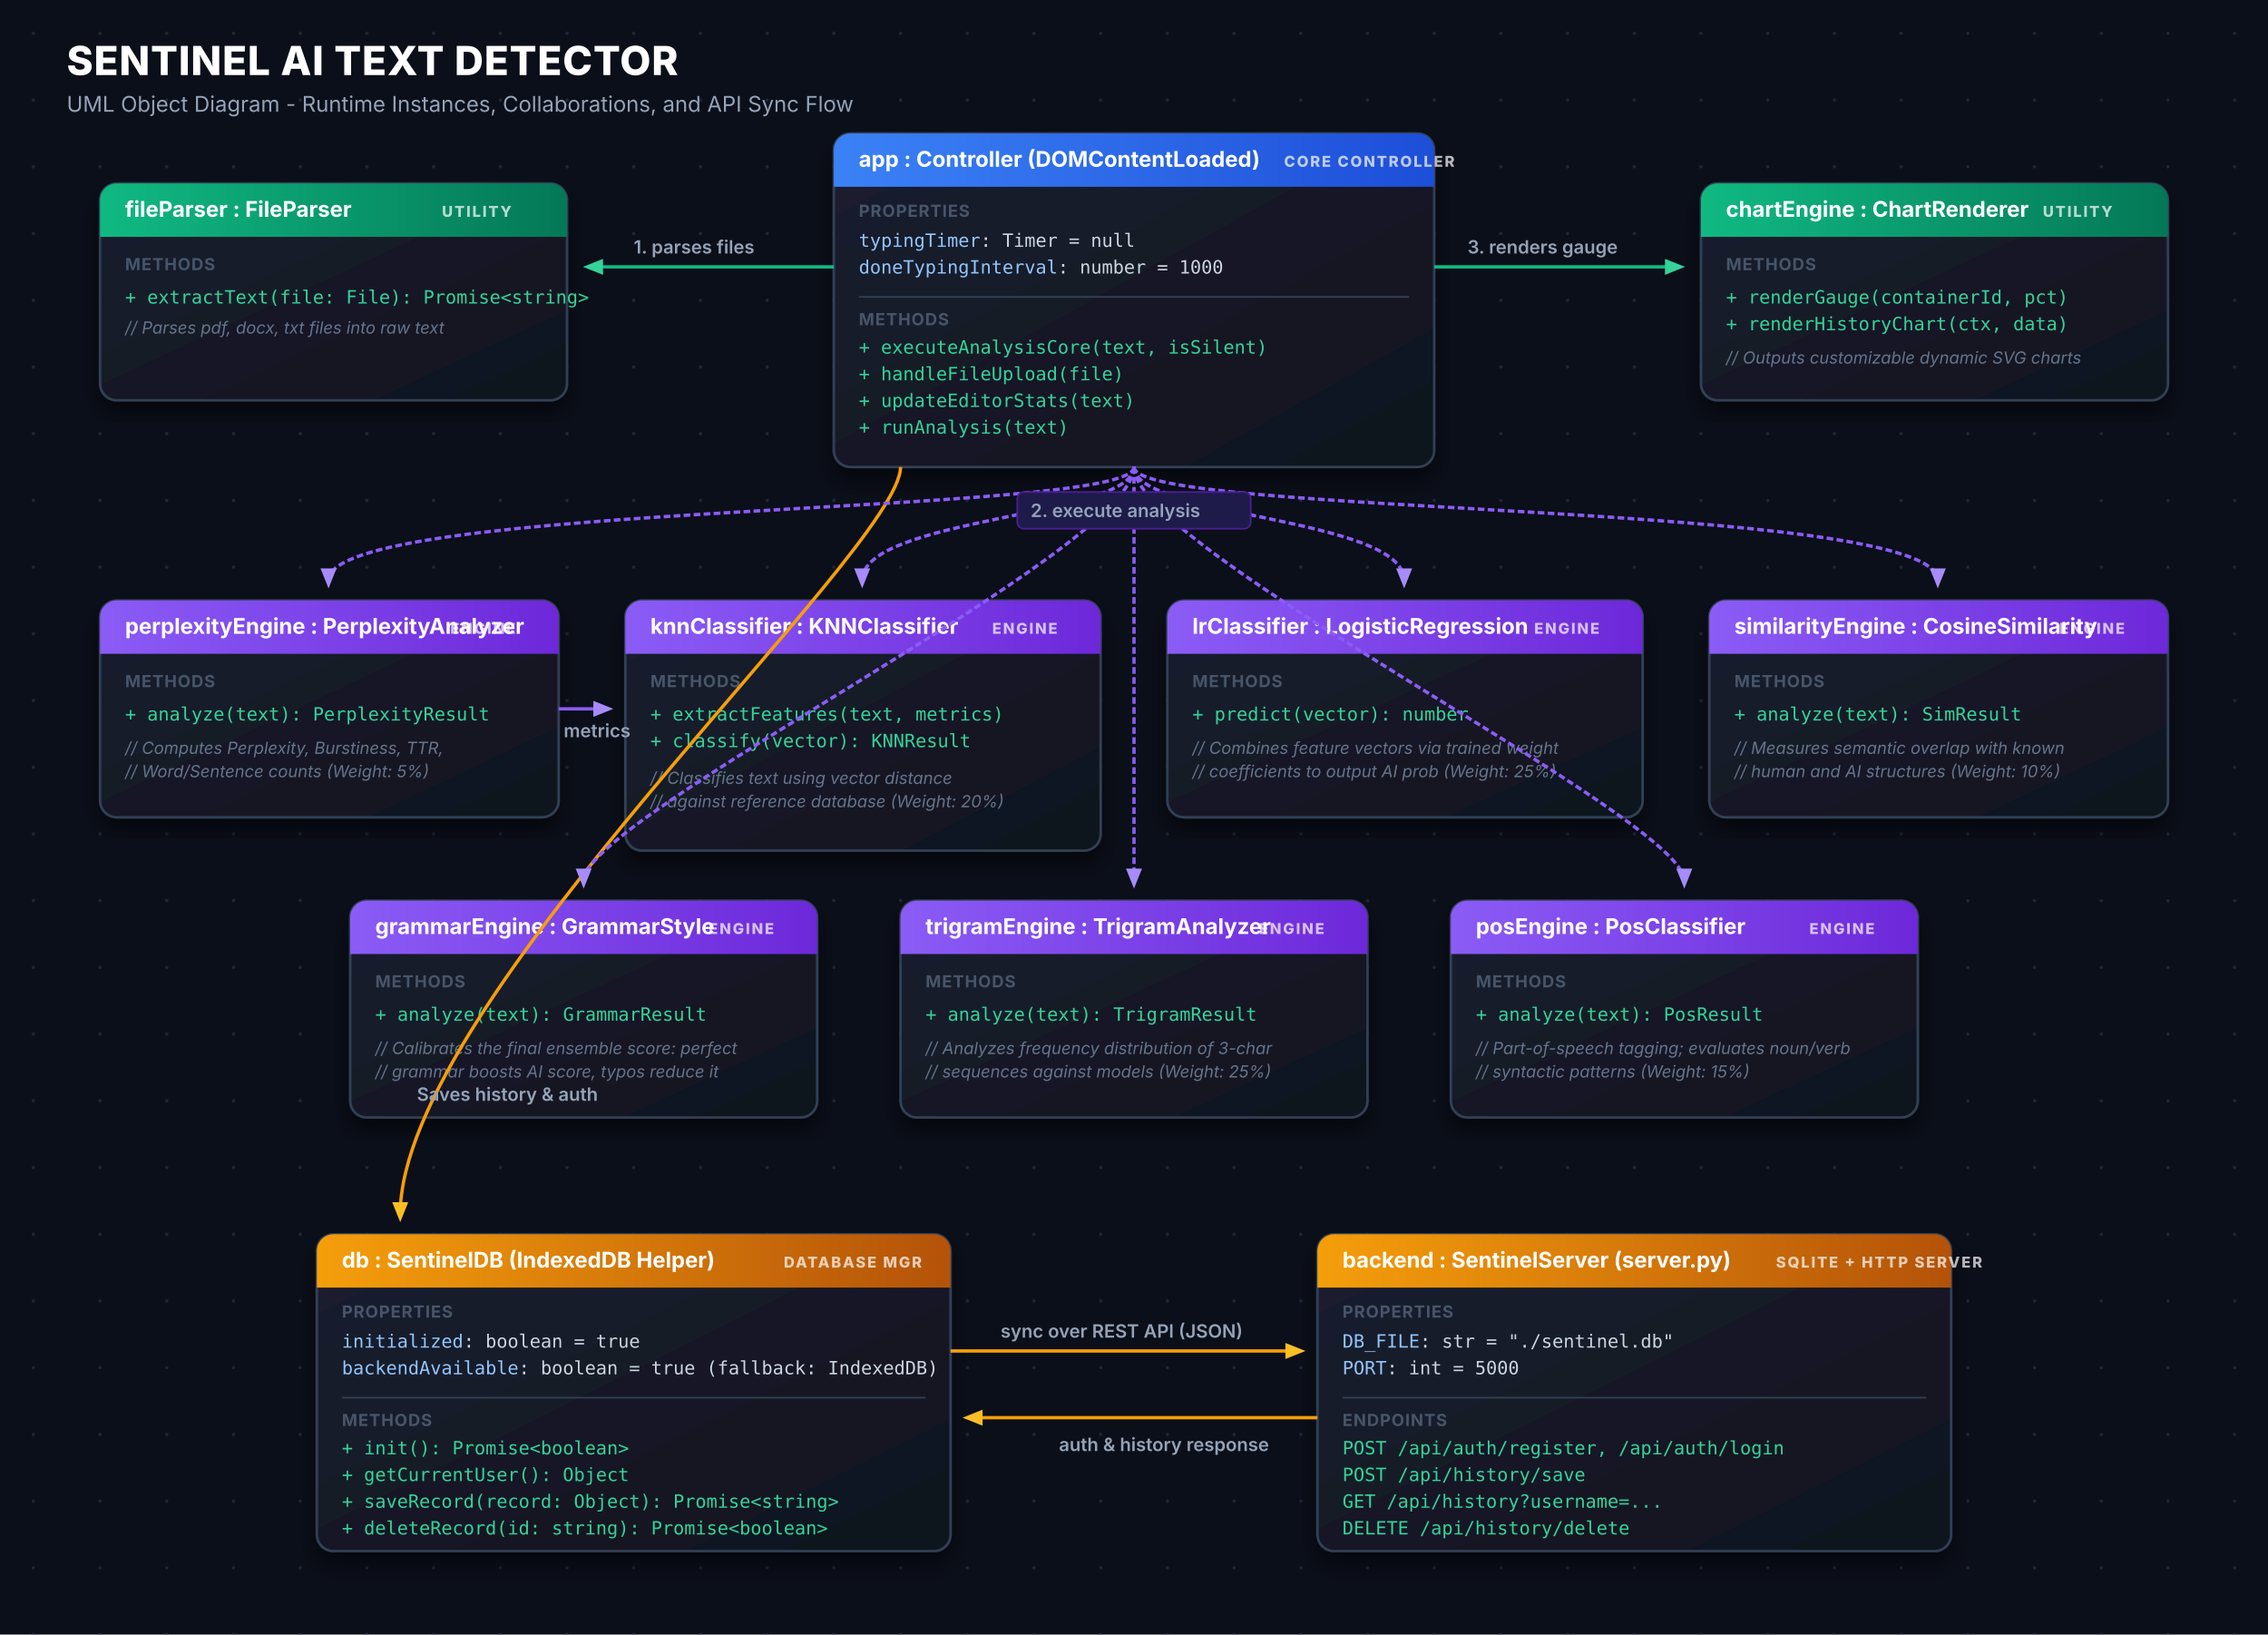
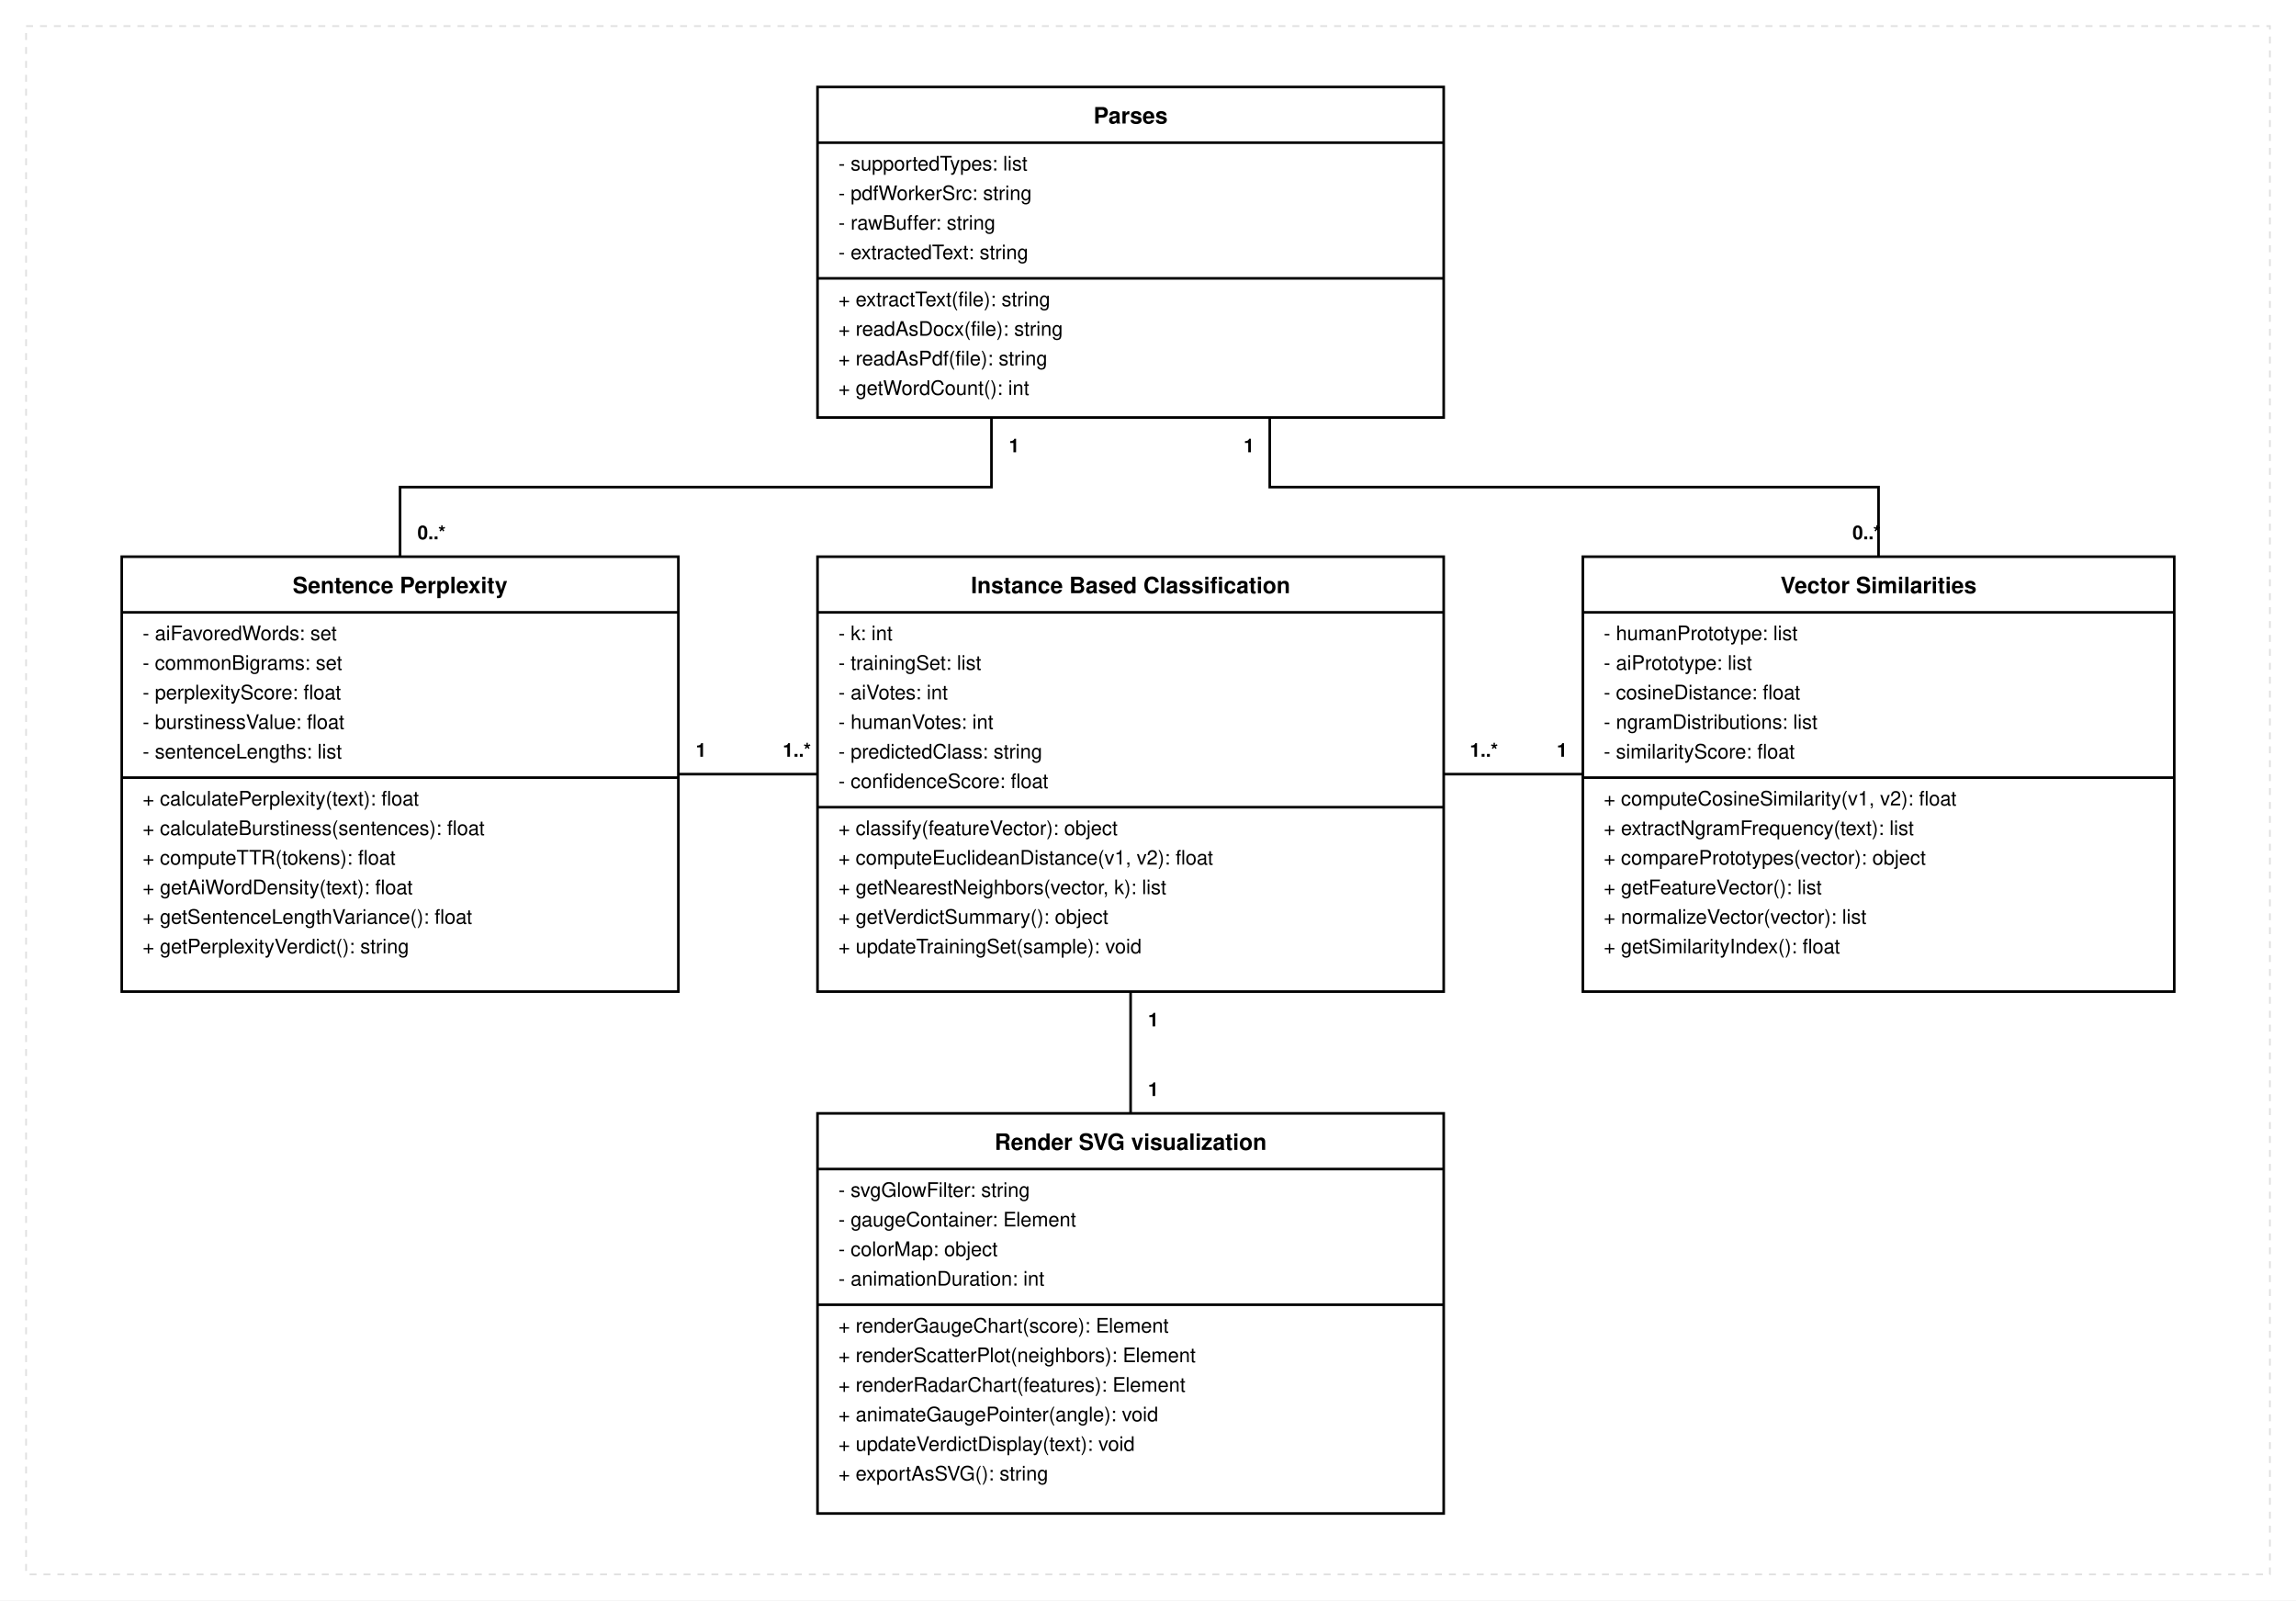
- <svg xmlns="http://www.w3.org/2000/svg" viewBox="0 0 1360 980" width="100%" height="100%">
+ <svg xmlns="http://www.w3.org/2000/svg" version="1.1" viewBox="0 0 1320 920" width="100%" height="100%" style="background-color: #ffffff; font-family: Helvetica, Arial, sans-serif;">
  <defs>
-     <pattern id="grid" width="40" height="40" patternUnits="userSpaceOnUse">
-       <circle cx="20" cy="20" r="1" fill="#2d3748" opacity="0.6" />
-     </pattern>
-     <linearGradient id="cardGrad" x1="0%" y1="0%" x2="100%" y2="100%">
-       <stop offset="0%" stop-color="#1b2030" />
-       <stop offset="100%" stop-color="#0f121d" />
-     </linearGradient>
-     <linearGradient id="blueHeader" x1="0%" y1="0%" x2="100%" y2="0%">
-       <stop offset="0%" stop-color="#3b82f6" />
-       <stop offset="100%" stop-color="#1d4ed8" />
-     </linearGradient>
-     <linearGradient id="purpleHeader" x1="0%" y1="0%" x2="100%" y2="0%">
-       <stop offset="0%" stop-color="#8b5cf6" />
-       <stop offset="100%" stop-color="#6d28d9" />
-     </linearGradient>
-     <linearGradient id="tealHeader" x1="0%" y1="0%" x2="100%" y2="0%">
-       <stop offset="0%" stop-color="#10b981" />
-       <stop offset="100%" stop-color="#047857" />
-     </linearGradient>
-     <linearGradient id="amberHeader" x1="0%" y1="0%" x2="100%" y2="0%">
-       <stop offset="0%" stop-color="#f59e0b" />
-       <stop offset="100%" stop-color="#b45309" />
-     </linearGradient>
-     <filter id="shadow" x="-10%" y="-10%" width="120%" height="120%">
-       <feDropShadow dx="0" dy="8" stdDeviation="6" flood-color="#000000" flood-opacity="0.5" />
-     </filter>
-     <marker id="arrow-blue" viewBox="0 0 10 10" refX="6" refY="5" markerWidth="6" markerHeight="6" orient="auto-start-reverse">
-       <path d="M 0 1 L 10 5 L 0 9 z" fill="#3b82f6" />
-     </marker>
-     <marker id="arrow-purple" viewBox="0 0 10 10" refX="6" refY="5" markerWidth="6" markerHeight="6" orient="auto-start-reverse">
-       <path d="M 0 1 L 10 5 L 0 9 z" fill="#a78bfa" />
-     </marker>
-     <marker id="arrow-teal" viewBox="0 0 10 10" refX="8" refY="5" markerWidth="6" markerHeight="6" orient="auto-start-reverse">
-       <path d="M 0 1 L 10 5 L 0 9 z" fill="#34d399" />
-     </marker>
-     <marker id="arrow-amber" viewBox="0 0 10 10" refX="6" refY="5" markerWidth="6" markerHeight="6" orient="auto-start-reverse">
-       <path d="M 0 1 L 10 5 L 0 9 z" fill="#fbbf24" />
-     </marker>
+     <style type="text/css">
+       .uml-box { fill: #ffffff; stroke: #000000; stroke-width: 1.5; }
+       .uml-title { font-family: Helvetica, Arial, sans-serif; font-weight: bold; font-size: 13px; fill: #000000; text-anchor: middle; }
+       .uml-text { font-family: Helvetica, Arial, sans-serif; font-size: 11.5px; fill: #000000; }
+       .uml-line { stroke: #000000; stroke-width: 1.5; fill: none; }
+       .uml-label { font-family: Helvetica, Arial, sans-serif; font-size: 11px; fill: #000000; font-weight: bold; }
+     </style>
  </defs>
-   <style>
-     .title { font-family: system-ui, -apple-system, sans-serif; font-size: 24px; font-weight: 800; fill: #ffffff; letter-spacing: 0.5px; }
-     .subtitle { font-family: system-ui, -apple-system, sans-serif; font-size: 13px; fill: #94a3b8; }
-     .card-title { font-family: system-ui, -apple-system, sans-serif; font-size: 13px; font-weight: 700; fill: #ffffff; }
-     .card-type { font-family: system-ui, -apple-system, sans-serif; font-size: 9px; font-weight: 800; fill: rgba(255,255,255,0.7); letter-spacing: 1px; }
-     .prop-name { font-family: monospace; font-size: 11px; fill: #93c5fd; }
-     .prop-val { font-family: monospace; font-size: 11px; fill: #cbd5e1; }
-     .method { font-family: monospace; font-size: 11px; fill: #34d399; }
-     .comment { font-family: system-ui, -apple-system, sans-serif; font-size: 10px; font-style: italic; fill: #64748b; }
-     .section-label { font-family: system-ui, -apple-system, sans-serif; font-size: 10px; font-weight: 700; fill: #475569; letter-spacing: 0.5px; }
-     .line-label { font-family: system-ui, -apple-system, sans-serif; font-size: 11px; font-weight: 600; fill: #94a3b8; text-shadow: 0px 1px 3px rgba(0,0,0,0.8); }
-     .card-border { stroke: #334155; stroke-width: 1.5px; fill: url(#cardGrad); filter: url(#shadow); }
-     .connection-line { fill: none; stroke-width: 2px; stroke-dasharray: 4 2; }
-     .solid-connection { fill: none; stroke-width: 2px; }
-   </style>
-   <rect width="100%" height="100%" fill="#0b0f19" />
-   <rect width="100%" height="100%" fill="url(#grid)" />
-   <g transform="translate(40, 45)">
-     <text class="title">SENTINEL AI TEXT DETECTOR</text>
-     <text class="subtitle" y="22">UML Object Diagram - Runtime Instances, Collaborations, and API Sync Flow</text>
+   <rect width="1320" height="920" fill="#ffffff" />
+   <rect x="15" y="15" width="1290" height="890" fill="none" stroke="#e0e0e0" stroke-width="1" stroke-dasharray="4,4" />
+   <path d="M 570 240 V 280 H 230 V 320" class="uml-line" />
+   <text x="580" y="260" class="uml-label">1</text>
+   <text x="240" y="310" class="uml-label">0..*</text>
+   <path d="M 730 240 V 280 H 1080 V 320" class="uml-line" />
+   <text x="715" y="260" class="uml-label">1</text>
+   <text x="1065" y="310" class="uml-label">0..*</text>
+   <path d="M 390 445 H 470" class="uml-line" />
+   <text x="400" y="435" class="uml-label">1</text>
+   <text x="450" y="435" class="uml-label">1..*</text>
+   <path d="M 910 445 H 830" class="uml-line" />
+   <text x="895" y="435" class="uml-label">1</text>
+   <text x="845" y="435" class="uml-label">1..*</text>
+   <path d="M 650 570 V 640" class="uml-line" />
+   <text x="660" y="590" class="uml-label">1</text>
+   <text x="660" y="630" class="uml-label">1</text>
+   <g transform="translate(470, 50)">
+     <rect width="360" height="190" class="uml-box" />
+     <text x="180" y="21" class="uml-title">Parses</text>
+     <line x1="0" y1="32" x2="360" y2="32" stroke="#000000" stroke-width="1.5" />
+     <text x="12" y="48" class="uml-text">- supportedTypes: list</text>
+     <text x="12" y="65" class="uml-text">- pdfWorkerSrc: string</text>
+     <text x="12" y="82" class="uml-text">- rawBuffer: string</text>
+     <text x="12" y="99" class="uml-text">- extractedText: string</text>
+     <line x1="0" y1="110" x2="360" y2="110" stroke="#000000" stroke-width="1.5" />
+     <text x="12" y="126" class="uml-text">+ extractText(file): string</text>
+     <text x="12" y="143" class="uml-text">+ readAsDocx(file): string</text>
+     <text x="12" y="160" class="uml-text">+ readAsPdf(file): string</text>
+     <text x="12" y="177" class="uml-text">+ getWordCount(): int</text>
  </g>
-   <g transform="translate(60, 110)">
-     <rect class="card-border" width="280" height="130" rx="10" />
-     <path d="M 0 10 A 10 10 0 0 1 10 0 L 270 0 A 10 10 0 0 1 280 10 L 280 32 L 0 32 Z" fill="url(#tealHeader)" />
-     <text class="card-title" x="15" y="20">fileParser : FileParser</text>
-     <text class="card-type" x="205" y="20">UTILITY</text>
-     <text class="section-label" x="15" y="52">METHODS</text>
-     <text class="method" x="15" y="72">+ extractText(file: File): Promise&lt;string&gt;</text>
-     <text class="comment" x="15" y="90">// Parses pdf, docx, txt files into raw text</text>
+   <g transform="translate(70, 320)">
+     <rect width="320" height="250" class="uml-box" />
+     <text x="160" y="21" class="uml-title">Sentence Perplexity</text>
+     <line x1="0" y1="32" x2="320" y2="32" stroke="#000000" stroke-width="1.5" />
+     <text x="12" y="48" class="uml-text">- aiFavoredWords: set</text>
+     <text x="12" y="65" class="uml-text">- commonBigrams: set</text>
+     <text x="12" y="82" class="uml-text">- perplexityScore: float</text>
+     <text x="12" y="99" class="uml-text">- burstinessValue: float</text>
+     <text x="12" y="116" class="uml-text">- sentenceLengths: list</text>
+     <line x1="0" y1="127" x2="320" y2="127" stroke="#000000" stroke-width="1.5" />
+     <text x="12" y="143" class="uml-text">+ calculatePerplexity(text): float</text>
+     <text x="12" y="160" class="uml-text">+ calculateBurstiness(sentences): float</text>
+     <text x="12" y="177" class="uml-text">+ computeTTR(tokens): float</text>
+     <text x="12" y="194" class="uml-text">+ getAiWordDensity(text): float</text>
+     <text x="12" y="211" class="uml-text">+ getSentenceLengthVariance(): float</text>
+     <text x="12" y="228" class="uml-text">+ getPerplexityVerdict(): string</text>
  </g>
-   <g transform="translate(500, 80)">
-     <rect class="card-border" width="360" height="200" rx="10" stroke="#3b82f6" stroke-width="2" />
-     <path d="M 0 10 A 10 10 0 0 1 10 0 L 350 0 A 10 10 0 0 1 360 10 L 360 32 L 0 32 Z" fill="url(#blueHeader)" />
-     <text class="card-title" x="15" y="20">app : Controller (DOMContentLoaded)</text>
-     <text class="card-type" x="270" y="20">CORE CONTROLLER</text>
-     <text class="section-label" x="15" y="50">PROPERTIES</text>
-     <text class="prop-name" x="15" y="68">typingTimer<tspan class="prop-val">: Timer = null</tspan>
-     </text>
-     <text class="prop-name" x="15" y="84">doneTypingInterval<tspan class="prop-val">: number = 1000</tspan>
-     </text>
-     <line x1="15" y1="98" x2="345" y2="98" stroke="#334155" stroke-width="1" />
-     <text class="section-label" x="15" y="115">METHODS</text>
-     <text class="method" x="15" y="132">+ executeAnalysisCore(text, isSilent)</text>
-     <text class="method" x="15" y="148">+ handleFileUpload(file)</text>
-     <text class="method" x="15" y="164">+ updateEditorStats(text)</text>
-     <text class="method" x="15" y="180">+ runAnalysis(text)</text>
+   <g transform="translate(470, 320)">
+     <rect width="360" height="250" class="uml-box" />
+     <text x="180" y="21" class="uml-title">Instance Based Classification</text>
+     <line x1="0" y1="32" x2="360" y2="32" stroke="#000000" stroke-width="1.5" />
+     <text x="12" y="48" class="uml-text">- k: int</text>
+     <text x="12" y="65" class="uml-text">- trainingSet: list</text>
+     <text x="12" y="82" class="uml-text">- aiVotes: int</text>
+     <text x="12" y="99" class="uml-text">- humanVotes: int</text>
+     <text x="12" y="116" class="uml-text">- predictedClass: string</text>
+     <text x="12" y="133" class="uml-text">- confidenceScore: float</text>
+     <line x1="0" y1="144" x2="360" y2="144" stroke="#000000" stroke-width="1.5" />
+     <text x="12" y="160" class="uml-text">+ classify(featureVector): object</text>
+     <text x="12" y="177" class="uml-text">+ computeEuclideanDistance(v1, v2): float</text>
+     <text x="12" y="194" class="uml-text">+ getNearestNeighbors(vector, k): list</text>
+     <text x="12" y="211" class="uml-text">+ getVerdictSummary(): object</text>
+     <text x="12" y="228" class="uml-text">+ updateTrainingSet(sample): void</text>
  </g>
-   <g transform="translate(1020, 110)">
-     <rect class="card-border" width="280" height="130" rx="10" />
-     <path d="M 0 10 A 10 10 0 0 1 10 0 L 270 0 A 10 10 0 0 1 280 10 L 280 32 L 0 32 Z" fill="url(#tealHeader)" />
-     <text class="card-title" x="15" y="20">chartEngine : ChartRenderer</text>
-     <text class="card-type" x="205" y="20">UTILITY</text>
-     <text class="section-label" x="15" y="52">METHODS</text>
-     <text class="method" x="15" y="72">+ renderGauge(containerId, pct)</text>
-     <text class="method" x="15" y="88">+ renderHistoryChart(ctx, data)</text>
-     <text class="comment" x="15" y="108">// Outputs customizable dynamic SVG charts</text>
+   <g transform="translate(910, 320)">
+     <rect width="340" height="250" class="uml-box" />
+     <text x="170" y="21" class="uml-title">Vector Similarities</text>
+     <line x1="0" y1="32" x2="340" y2="32" stroke="#000000" stroke-width="1.5" />
+     <text x="12" y="48" class="uml-text">- humanPrototype: list</text>
+     <text x="12" y="65" class="uml-text">- aiPrototype: list</text>
+     <text x="12" y="82" class="uml-text">- cosineDistance: float</text>
+     <text x="12" y="99" class="uml-text">- ngramDistributions: list</text>
+     <text x="12" y="116" class="uml-text">- similarityScore: float</text>
+     <line x1="0" y1="127" x2="340" y2="127" stroke="#000000" stroke-width="1.5" />
+     <text x="12" y="143" class="uml-text">+ computeCosineSimilarity(v1, v2): float</text>
+     <text x="12" y="160" class="uml-text">+ extractNgramFrequency(text): list</text>
+     <text x="12" y="177" class="uml-text">+ comparePrototypes(vector): object</text>
+     <text x="12" y="194" class="uml-text">+ getFeatureVector(): list</text>
+     <text x="12" y="211" class="uml-text">+ normalizeVector(vector): list</text>
+     <text x="12" y="228" class="uml-text">+ getSimilarityIndex(): float</text>
  </g>
-   <g transform="translate(60, 360)">
-     <rect class="card-border" width="275" height="130" rx="10" />
-     <path d="M 0 10 A 10 10 0 0 1 10 0 L 265 0 A 10 10 0 0 1 275 10 L 275 32 L 0 32 Z" fill="url(#purpleHeader)" />
-     <text class="card-title" x="15" y="20">perplexityEngine : PerplexityAnalyzer</text>
-     <text class="card-type" x="210" y="20">ENGINE</text>
-     <text class="section-label" x="15" y="52">METHODS</text>
-     <text class="method" x="15" y="72">+ analyze(text): PerplexityResult</text>
-     <text class="comment" x="15" y="92">// Computes Perplexity, Burstiness, TTR,</text>
-     <text class="comment" x="15" y="106">// Word/Sentence counts (Weight: 5%)</text>
+   <g transform="translate(470, 640)">
+     <rect width="360" height="230" class="uml-box" />
+     <text x="180" y="21" class="uml-title">Render SVG visualization</text>
+     <line x1="0" y1="32" x2="360" y2="32" stroke="#000000" stroke-width="1.5" />
+     <text x="12" y="48" class="uml-text">- svgGlowFilter: string</text>
+     <text x="12" y="65" class="uml-text">- gaugeContainer: Element</text>
+     <text x="12" y="82" class="uml-text">- colorMap: object</text>
+     <text x="12" y="99" class="uml-text">- animationDuration: int</text>
+     <line x1="0" y1="110" x2="360" y2="110" stroke="#000000" stroke-width="1.5" />
+     <text x="12" y="126" class="uml-text">+ renderGaugeChart(score): Element</text>
+     <text x="12" y="143" class="uml-text">+ renderScatterPlot(neighbors): Element</text>
+     <text x="12" y="160" class="uml-text">+ renderRadarChart(features): Element</text>
+     <text x="12" y="177" class="uml-text">+ animateGaugePointer(angle): void</text>
+     <text x="12" y="194" class="uml-text">+ updateVerdictDisplay(text): void</text>
+     <text x="12" y="211" class="uml-text">+ exportAsSVG(): string</text>
  </g>
-   <g transform="translate(375, 360)">
-     <rect class="card-border" width="285" height="150" rx="10" />
-     <path d="M 0 10 A 10 10 0 0 1 10 0 L 275 0 A 10 10 0 0 1 285 10 L 285 32 L 0 32 Z" fill="url(#purpleHeader)" />
-     <text class="card-title" x="15" y="20">knnClassifier : KNNClassifier</text>
-     <text class="card-type" x="220" y="20">ENGINE</text>
-     <text class="section-label" x="15" y="52">METHODS</text>
-     <text class="method" x="15" y="72">+ extractFeatures(text, metrics)</text>
-     <text class="method" x="15" y="88">+ classify(vector): KNNResult</text>
-     <text class="comment" x="15" y="110">// Classifies text using vector distance</text>
-     <text class="comment" x="15" y="124">// against reference database (Weight: 20%)</text>
-   </g>
-   <g transform="translate(700, 360)">
-     <rect class="card-border" width="285" height="130" rx="10" />
-     <path d="M 0 10 A 10 10 0 0 1 10 0 L 275 0 A 10 10 0 0 1 285 10 L 285 32 L 0 32 Z" fill="url(#purpleHeader)" />
-     <text class="card-title" x="15" y="20">lrClassifier : LogisticRegression</text>
-     <text class="card-type" x="220" y="20">ENGINE</text>
-     <text class="section-label" x="15" y="52">METHODS</text>
-     <text class="method" x="15" y="72">+ predict(vector): number</text>
-     <text class="comment" x="15" y="92">// Combines feature vectors via trained weight</text>
-     <text class="comment" x="15" y="106">// coefficients to output AI prob (Weight: 25%)</text>
-   </g>
-   <g transform="translate(1025, 360)">
-     <rect class="card-border" width="275" height="130" rx="10" />
-     <path d="M 0 10 A 10 10 0 0 1 10 0 L 265 0 A 10 10 0 0 1 275 10 L 275 32 L 0 32 Z" fill="url(#purpleHeader)" />
-     <text class="card-title" x="15" y="20">similarityEngine : CosineSimilarity</text>
-     <text class="card-type" x="210" y="20">ENGINE</text>
-     <text class="section-label" x="15" y="52">METHODS</text>
-     <text class="method" x="15" y="72">+ analyze(text): SimResult</text>
-     <text class="comment" x="15" y="92">// Measures semantic overlap with known</text>
-     <text class="comment" x="15" y="106">// human and AI structures (Weight: 10%)</text>
-   </g>
-   <g transform="translate(210, 540)">
-     <rect class="card-border" width="280" height="130" rx="10" />
-     <path d="M 0 10 A 10 10 0 0 1 10 0 L 270 0 A 10 10 0 0 1 280 10 L 280 32 L 0 32 Z" fill="url(#purpleHeader)" />
-     <text class="card-title" x="15" y="20">grammarEngine : GrammarStyle</text>
-     <text class="card-type" x="215" y="20">ENGINE</text>
-     <text class="section-label" x="15" y="52">METHODS</text>
-     <text class="method" x="15" y="72">+ analyze(text): GrammarResult</text>
-     <text class="comment" x="15" y="92">// Calibrates the final ensemble score: perfect</text>
-     <text class="comment" x="15" y="106">// grammar boosts AI score, typos reduce it</text>
-   </g>
-   <g transform="translate(540, 540)">
-     <rect class="card-border" width="280" height="130" rx="10" />
-     <path d="M 0 10 A 10 10 0 0 1 10 0 L 270 0 A 10 10 0 0 1 280 10 L 280 32 L 0 32 Z" fill="url(#purpleHeader)" />
-     <text class="card-title" x="15" y="20">trigramEngine : TrigramAnalyzer</text>
-     <text class="card-type" x="215" y="20">ENGINE</text>
-     <text class="section-label" x="15" y="52">METHODS</text>
-     <text class="method" x="15" y="72">+ analyze(text): TrigramResult</text>
-     <text class="comment" x="15" y="92">// Analyzes frequency distribution of 3-char</text>
-     <text class="comment" x="15" y="106">// sequences against models (Weight: 25%)</text>
-   </g>
-   <g transform="translate(870, 540)">
-     <rect class="card-border" width="280" height="130" rx="10" />
-     <path d="M 0 10 A 10 10 0 0 1 10 0 L 270 0 A 10 10 0 0 1 280 10 L 280 32 L 0 32 Z" fill="url(#purpleHeader)" />
-     <text class="card-title" x="15" y="20">posEngine : PosClassifier</text>
-     <text class="card-type" x="215" y="20">ENGINE</text>
-     <text class="section-label" x="15" y="52">METHODS</text>
-     <text class="method" x="15" y="72">+ analyze(text): PosResult</text>
-     <text class="comment" x="15" y="92">// Part-of-speech tagging; evaluates noun/verb</text>
-     <text class="comment" x="15" y="106">// syntactic patterns (Weight: 15%)</text>
-   </g>
-   <g transform="translate(190, 740)">
-     <rect class="card-border" width="380" height="190" rx="10" />
-     <path d="M 0 10 A 10 10 0 0 1 10 0 L 370 0 A 10 10 0 0 1 380 10 L 380 32 L 0 32 Z" fill="url(#amberHeader)" />
-     <text class="card-title" x="15" y="20">db : SentinelDB (IndexedDB Helper)</text>
-     <text class="card-type" x="280" y="20">DATABASE MGR</text>
-     <text class="section-label" x="15" y="50">PROPERTIES</text>
-     <text class="prop-name" x="15" y="68">initialized<tspan class="prop-val">: boolean = true</tspan>
-     </text>
-     <text class="prop-name" x="15" y="84">backendAvailable<tspan class="prop-val">: boolean = true (fallback: IndexedDB)</tspan>
-     </text>
-     <line x1="15" y1="98" x2="365" y2="98" stroke="#334155" stroke-width="1" />
-     <text class="section-label" x="15" y="115">METHODS</text>
-     <text class="method" x="15" y="132">+ init(): Promise&lt;boolean&gt;</text>
-     <text class="method" x="15" y="148">+ getCurrentUser(): Object</text>
-     <text class="method" x="15" y="164">+ saveRecord(record: Object): Promise&lt;string&gt;</text>
-     <text class="method" x="15" y="180">+ deleteRecord(id: string): Promise&lt;boolean&gt;</text>
-   </g>
-   <g transform="translate(790, 740)">
-     <rect class="card-border" width="380" height="190" rx="10" />
-     <path d="M 0 10 A 10 10 0 0 1 10 0 L 370 0 A 10 10 0 0 1 380 10 L 380 32 L 0 32 Z" fill="url(#amberHeader)" />
-     <text class="card-title" x="15" y="20">backend : SentinelServer (server.py)</text>
-     <text class="card-type" x="275" y="20">SQLITE + HTTP SERVER</text>
-     <text class="section-label" x="15" y="50">PROPERTIES</text>
-     <text class="prop-name" x="15" y="68">DB_FILE<tspan class="prop-val">: str = "./sentinel.db"</tspan>
-     </text>
-     <text class="prop-name" x="15" y="84">PORT<tspan class="prop-val">: int = 5000</tspan>
-     </text>
-     <line x1="15" y1="98" x2="365" y2="98" stroke="#334155" stroke-width="1" />
-     <text class="section-label" x="15" y="115">ENDPOINTS</text>
-     <text class="method" x="15" y="132">POST /api/auth/register, /api/auth/login</text>
-     <text class="method" x="15" y="148">POST /api/history/save</text>
-     <text class="method" x="15" y="164">GET /api/history?username=...</text>
-     <text class="method" x="15" y="180">DELETE /api/history/delete</text>
-   </g>
-   <path d="M 500 160 L 352 160" class="solid-connection" stroke="#10b981" marker-end="url(#arrow-teal)" />
-   <text class="line-label" x="380" y="152">1. parses files</text>
-   <path d="M 860 160 L 1008 160" class="solid-connection" stroke="#10b981" marker-end="url(#arrow-teal)" />
-   <text class="line-label" x="880" y="152">3. renders gauge</text>
-   <path d="M 540 280 C 540 330, 240 600, 240 728" class="solid-connection" stroke="#f59e0b" marker-end="url(#arrow-amber)" />
-   <text class="line-label" x="250" y="660">Saves history &amp; auth</text>
-   <path d="M 570 810 L 778 810" class="solid-connection" stroke="#f59e0b" marker-end="url(#arrow-amber)" />
-   <text class="line-label" x="600" y="802">sync over REST API (JSON)</text>
-   <path d="M 790 850 L 582 850" class="solid-connection" stroke="#f59e0b" marker-end="url(#arrow-amber)" />
-   <text class="line-label" x="635" y="870">auth &amp; history response</text>
-   <path d="M 680 280 C 680 310, 197 300, 197 348" class="connection-line" stroke="#8b5cf6" marker-end="url(#arrow-purple)" />
-   <path d="M 680 280 C 680 310, 517 310, 517 348" class="connection-line" stroke="#8b5cf6" marker-end="url(#arrow-purple)" />
-   <path d="M 680 280 C 680 310, 842 310, 842 348" class="connection-line" stroke="#8b5cf6" marker-end="url(#arrow-purple)" />
-   <path d="M 680 280 C 680 310, 1162 300, 1162 348" class="connection-line" stroke="#8b5cf6" marker-end="url(#arrow-purple)" />
-   <path d="M 680 280 C 680 330, 350 490, 350 528" class="connection-line" stroke="#8b5cf6" marker-end="url(#arrow-purple)" />
-   <path d="M 680 280 C 680 330, 680 490, 680 528" class="connection-line" stroke="#8b5cf6" marker-end="url(#arrow-purple)" />
-   <path d="M 680 280 C 680 330, 1010 490, 1010 528" class="connection-line" stroke="#8b5cf6" marker-end="url(#arrow-purple)" />
-   <rect x="610" y="295" width="140" height="22" rx="4" fill="#1e1b4b" stroke="#4c1d95" stroke-width="1" />
-   <text class="line-label" x="618" y="310" fill="#c084fc">2. execute analysis</text>
-   <path d="M 335 425 L 363 425" class="solid-connection" stroke="#8b5cf6" marker-end="url(#arrow-purple)" />
-   <text class="line-label" x="338" y="442" fill="#c084fc">metrics</text>
</svg>
